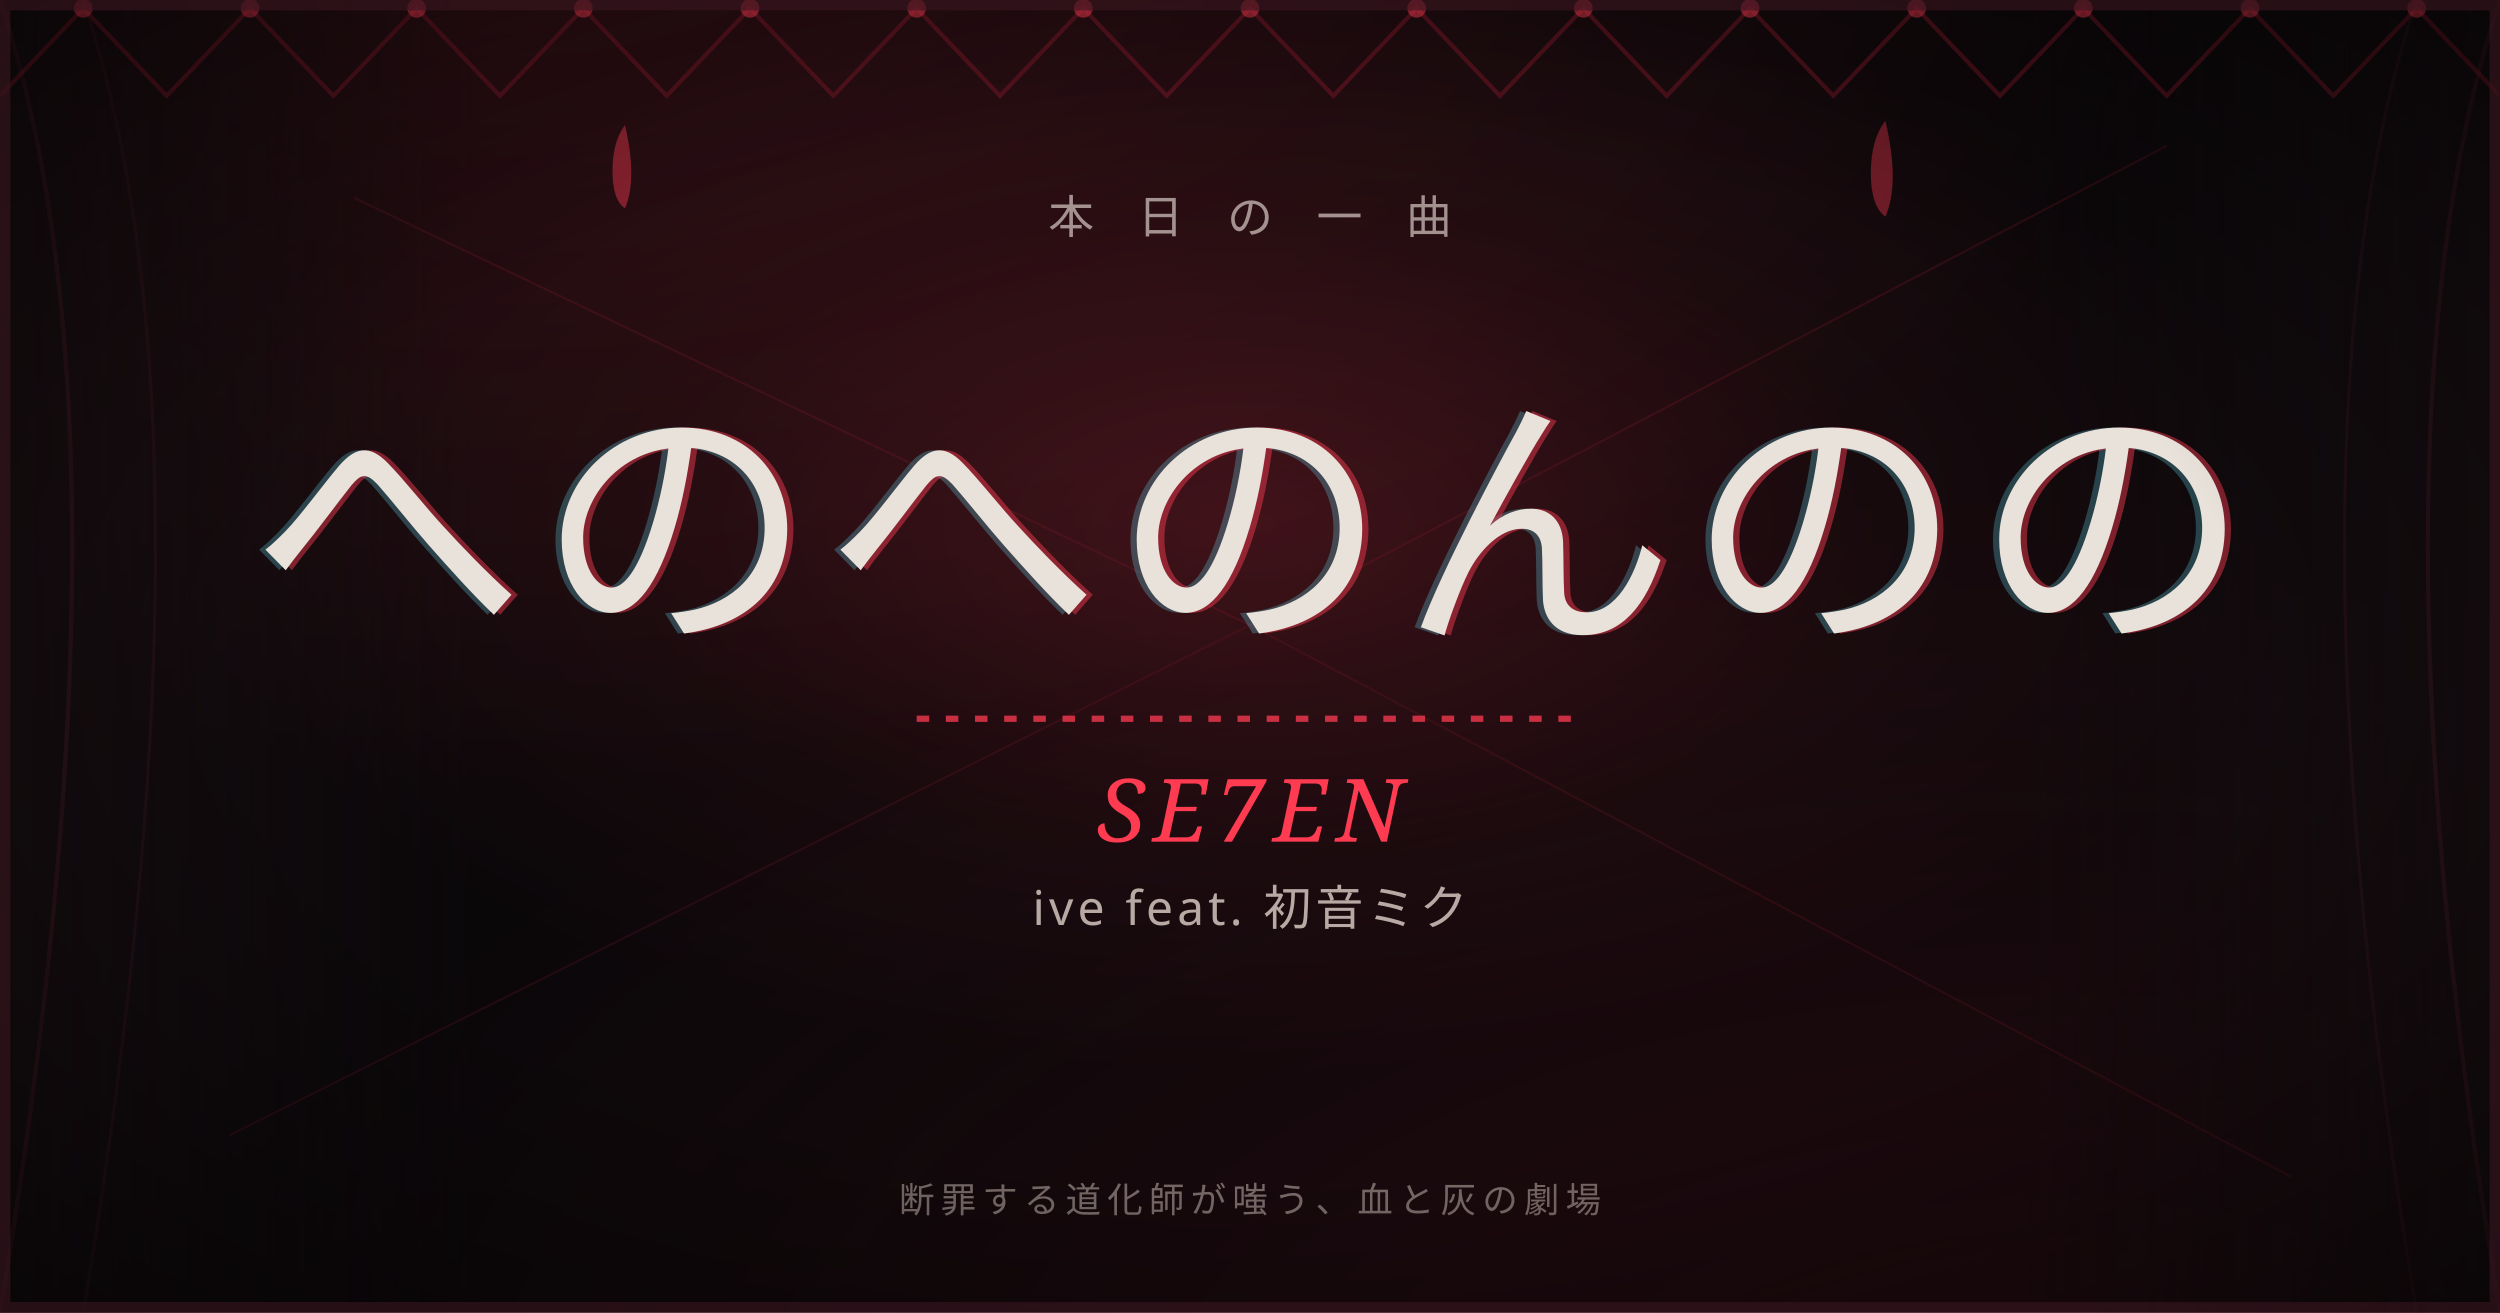
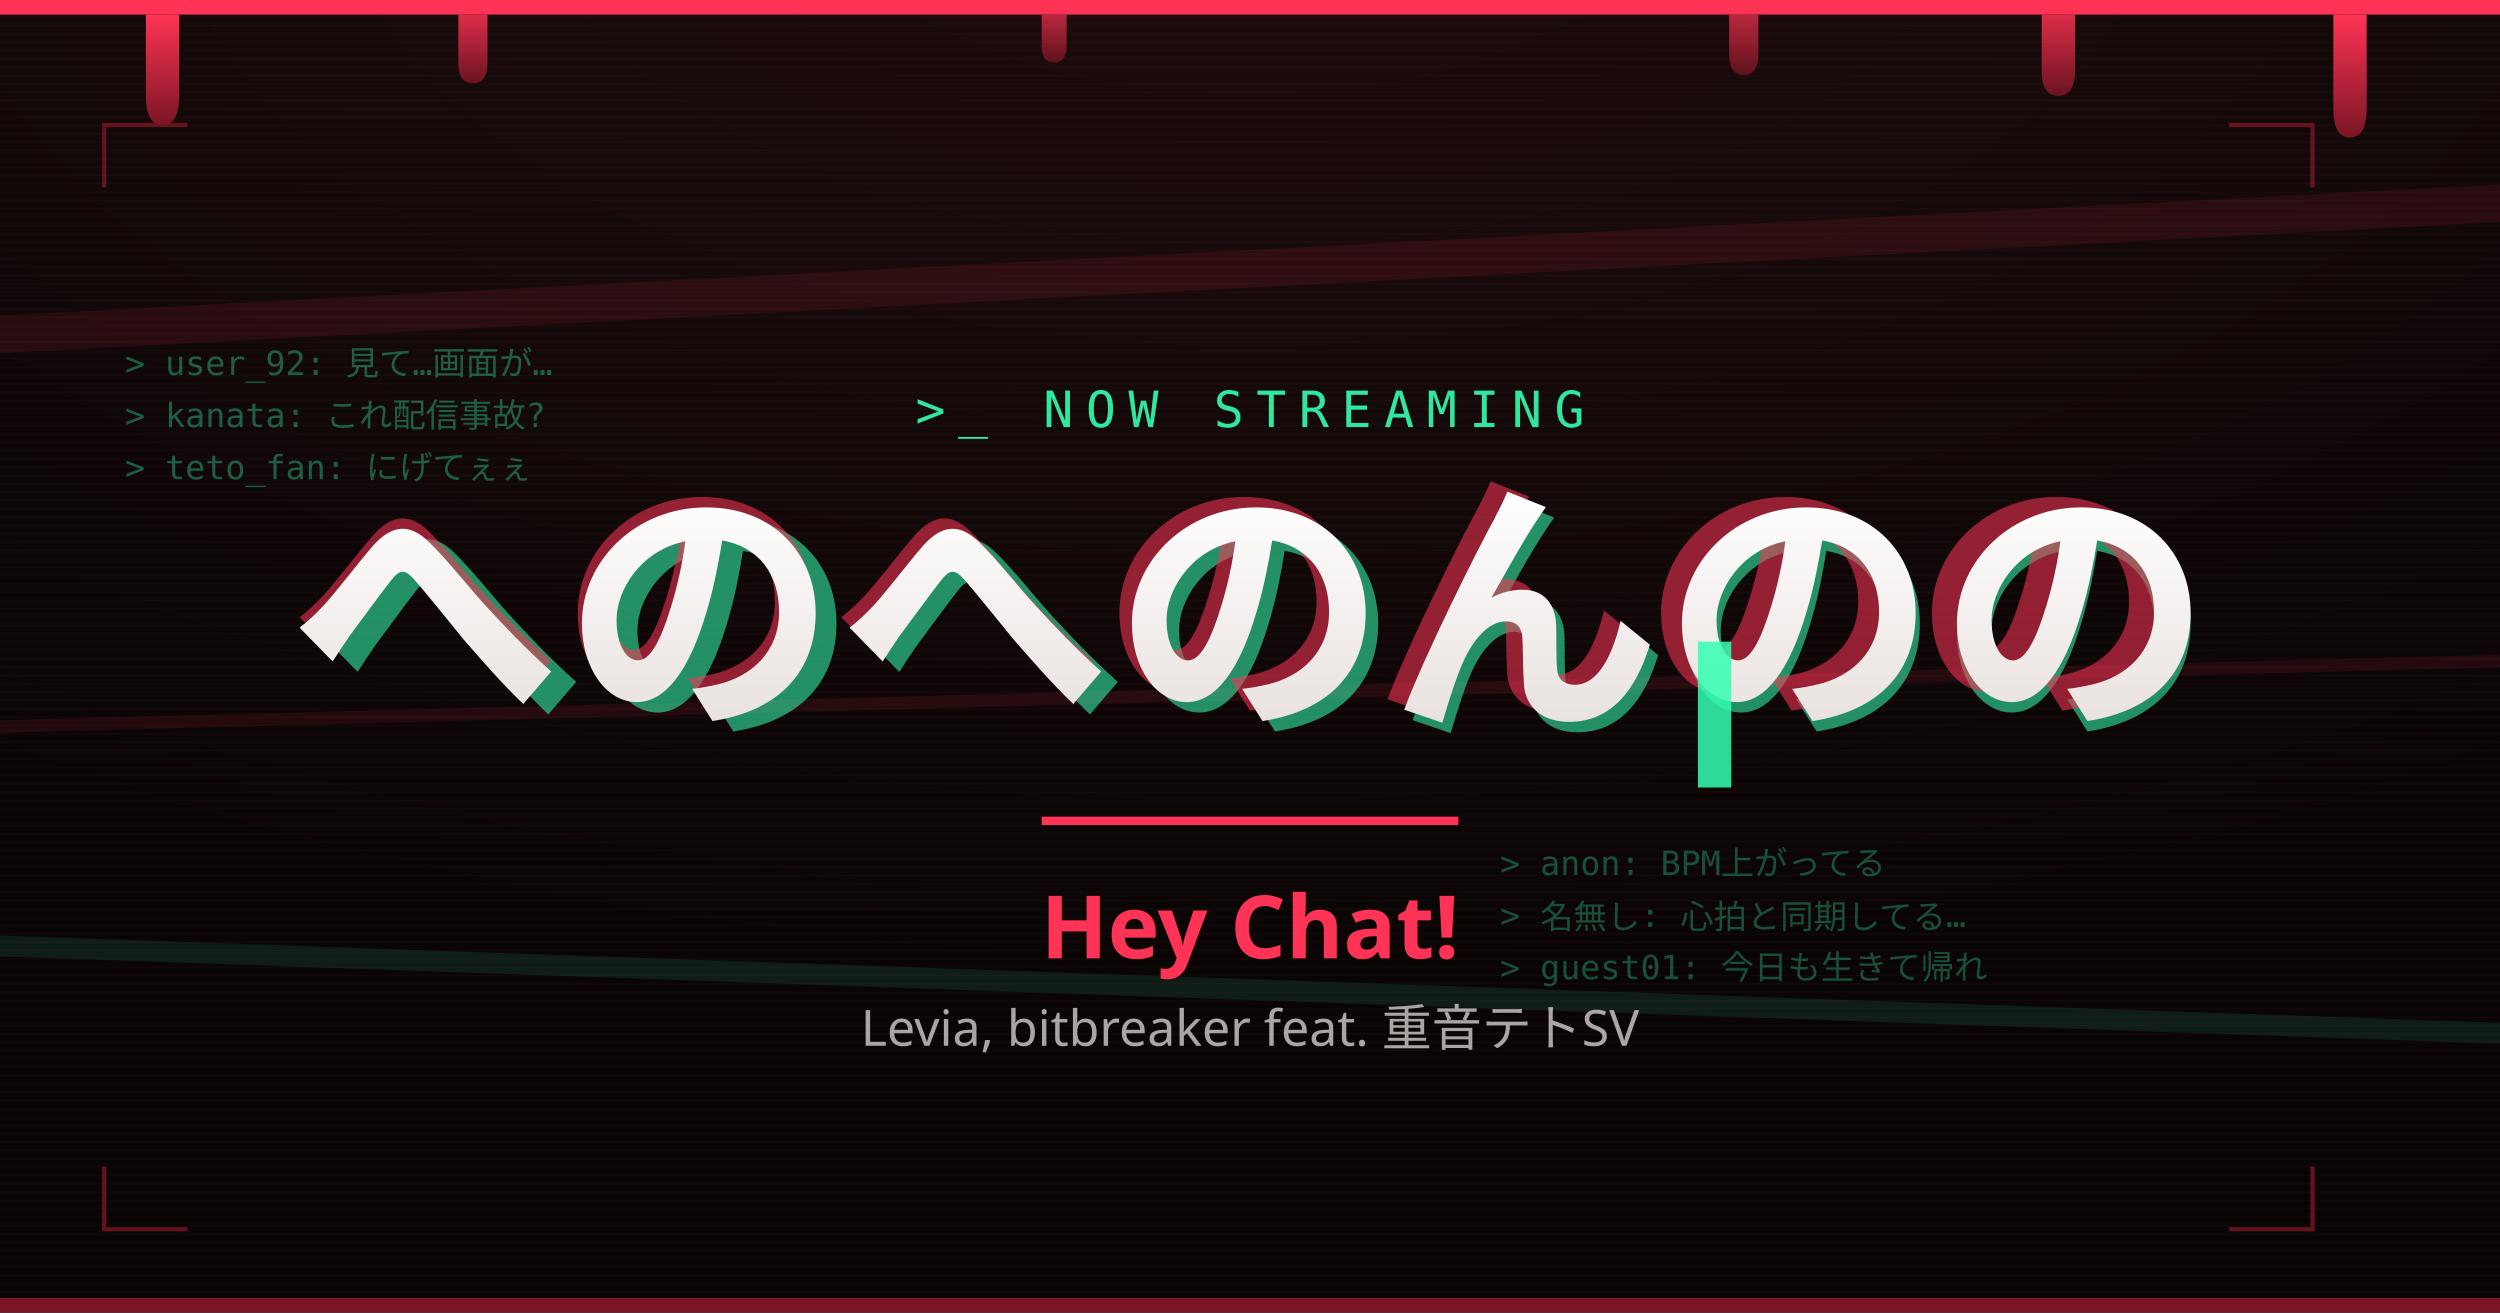
<svg xmlns="http://www.w3.org/2000/svg" width="1200" height="630" viewBox="0 0 1200 630">
  <defs>
-     <radialGradient id="glowTL" cx="20%" cy="-10%" r="70%">
-       <stop offset="0%" stop-color="#ff3b52" stop-opacity="0.16" />
-       <stop offset="100%" stop-color="#ff3b52" stop-opacity="0" />
+     <radialGradient id="bgGrad" cx="50%" cy="-10%" r="85%">
+       <stop offset="0%" stop-color="#1f0c0c" />
+       <stop offset="45%" stop-color="#150a0a" />
+       <stop offset="100%" stop-color="#0a0505" />
    </radialGradient>
-     <radialGradient id="glowBR" cx="82%" cy="112%" r="75%">
-       <stop offset="0%" stop-color="#7a1626" stop-opacity="0.22" />
-       <stop offset="100%" stop-color="#7a1626" stop-opacity="0" />
-     </radialGradient>
-     <radialGradient id="spot" cx="50%" cy="40%" r="42%">
-       <stop offset="0%" stop-color="#ff3b52" stop-opacity="0.20" />
-       <stop offset="60%" stop-color="#ff3b52" stop-opacity="0.05" />
-       <stop offset="100%" stop-color="#ff3b52" stop-opacity="0" />
-     </radialGradient>
-     <radialGradient id="vignette" cx="50%" cy="50%" r="72%">
-       <stop offset="55%" stop-color="#000000" stop-opacity="0" />
-       <stop offset="100%" stop-color="#000000" stop-opacity="0.55" />
-     </radialGradient>
-     <linearGradient id="curtainL" x1="0%" y1="0%" x2="100%" y2="0%">
-       <stop offset="0%" stop-color="#150d10" stop-opacity="0.95" />
-       <stop offset="100%" stop-color="#150d10" stop-opacity="0" />
+     <linearGradient id="dripGrad" x1="0" y1="0" x2="0" y2="1">
+       <stop offset="0%" stop-color="#ff3355" />
+       <stop offset="100%" stop-color="#7a1524" />
    </linearGradient>
-     <linearGradient id="curtainR" x1="100%" y1="0%" x2="0%" y2="0%">
-       <stop offset="0%" stop-color="#150d10" stop-opacity="0.95" />
-       <stop offset="100%" stop-color="#150d10" stop-opacity="0" />
+     <linearGradient id="titleGlow" x1="0" y1="0" x2="0" y2="1">
+       <stop offset="0%" stop-color="#ffffff" />
+       <stop offset="100%" stop-color="#e9e2df" />
    </linearGradient>
+     <pattern id="scan" width="4" height="4" patternUnits="userSpaceOnUse">
+       <rect width="4" height="4" fill="none" />
+       <line x1="0" y1="0" x2="4" y2="0" stroke="#ff3355" stroke-opacity="0.05" stroke-width="1" />
+     </pattern>
  </defs>
-   <rect x="0" y="0" width="1200" height="630" fill="#0a0709" />
-   <rect x="0" y="0" width="1200" height="630" fill="url(#glowTL)" />
-   <rect x="0" y="0" width="1200" height="630" fill="url(#glowBR)" />
-   <rect x="0" y="0" width="1200" height="630" fill="url(#spot)" />
-   <rect x="0" y="0" width="230" height="630" fill="url(#curtainL)" />
-   <rect x="970" y="0" width="230" height="630" fill="url(#curtainR)" />
-   <path d="M0,0 C60,180 30,450 0,630" fill="none" stroke="#3a1620" stroke-width="2" opacity="0.5" />
-   <path d="M40,0 C100,180 70,450 40,630" fill="none" stroke="#3a1620" stroke-width="1.5" opacity="0.35" />
-   <path d="M1200,0 C1140,180 1170,450 1200,630" fill="none" stroke="#3a1620" stroke-width="2" opacity="0.5" />
-   <path d="M1160,0 C1100,180 1130,450 1160,630" fill="none" stroke="#3a1620" stroke-width="1.5" opacity="0.35" />
-   <polyline points="0,46 40,4 80,46 120,4 160,46 200,4 240,46 280,4 320,46 360,4 400,46 440,4 480,46 520,4 560,46 600,4 640,46 680,4 720,46 760,4 800,46 840,4 880,46 920,4 960,46 1000,4 1040,46 1080,4 1120,46 1160,4 1200,46" fill="none" stroke="#7a1626" stroke-width="2" opacity="0.55" />
-   <circle cx="40" cy="4" r="4.5" fill="#ff3b52" opacity="0.55" />
-   <circle cx="120" cy="4" r="4.5" fill="#ff3b52" opacity="0.5" />
-   <circle cx="200" cy="4" r="4.5" fill="#ff3b52" opacity="0.55" />
-   <circle cx="280" cy="4" r="4.5" fill="#ff3b52" opacity="0.5" />
-   <circle cx="360" cy="4" r="4.5" fill="#ff3b52" opacity="0.55" />
-   <circle cx="440" cy="4" r="4.5" fill="#ff3b52" opacity="0.5" />
-   <circle cx="520" cy="4" r="4.5" fill="#ff3b52" opacity="0.55" />
-   <circle cx="600" cy="4" r="4.5" fill="#ff3b52" opacity="0.5" />
-   <circle cx="680" cy="4" r="4.5" fill="#ff3b52" opacity="0.55" />
-   <circle cx="760" cy="4" r="4.5" fill="#ff3b52" opacity="0.5" />
-   <circle cx="840" cy="4" r="4.5" fill="#ff3b52" opacity="0.55" />
-   <circle cx="920" cy="4" r="4.5" fill="#ff3b52" opacity="0.5" />
-   <circle cx="1000" cy="4" r="4.5" fill="#ff3b52" opacity="0.55" />
-   <circle cx="1080" cy="4" r="4.5" fill="#ff3b52" opacity="0.5" />
-   <circle cx="1160" cy="4" r="4.5" fill="#ff3b52" opacity="0.55" />
-   <path d="M600,300 L170,95" stroke="#7a1626" stroke-width="1" opacity="0.28" />
-   <path d="M600,300 L1040,70" stroke="#7a1626" stroke-width="1" opacity="0.28" />
-   <path d="M600,300 L110,545" stroke="#7a1626" stroke-width="1" opacity="0.22" />
-   <path d="M600,300 L1100,565" stroke="#7a1626" stroke-width="1" opacity="0.22" />
-   <path d="M300,60 q6,26 0,40 q-6,-4 -6,-18 q0,-14 6,-22 z" fill="#ff3b52" opacity="0.45" />
-   <path d="M905,58 q7,30 0,46 q-7,-5 -7,-21 q0,-16 7,-25 z" fill="#ff3b52" opacity="0.4" />
-   <text x="600" y="112" text-anchor="middle" font-family="sans-serif" font-size="22" fill="#b9a9a4" letter-spacing="8" opacity="0.85">本 日 の 一 曲</text>
-   <text x="597" y="300" text-anchor="middle" font-family="serif" font-size="132" fill="#5ac8dc" opacity="0.30" letter-spacing="6">へのへのんのの</text>
-   <text x="603" y="300" text-anchor="middle" font-family="serif" font-size="132" fill="#ff3b52" opacity="0.45" letter-spacing="6">へのへのんのの</text>
-   <text x="600" y="300" text-anchor="middle" font-family="serif" font-size="132" fill="#e9e2da" letter-spacing="6">へのへのんのの</text>
-   <line x1="440" y1="345" x2="760" y2="345" stroke="#ff3b52" stroke-width="3" stroke-dasharray="6 8" opacity="0.75" />
-   <text x="600" y="404" text-anchor="middle" font-family="serif" font-style="italic" font-size="42" fill="#ff3b52" letter-spacing="4">SE7EN</text>
-   <text x="600" y="444" text-anchor="middle" font-family="sans-serif" font-size="23" fill="#b9a9a4" letter-spacing="2">ive feat. 初音ミク</text>
-   <text x="600" y="582" text-anchor="middle" font-family="sans-serif" font-size="17" fill="#b9a9a4" letter-spacing="3" opacity="0.6">断罪する道化師が嗤う、血と灰の劇場</text>
-   <rect x="0" y="0" width="1200" height="630" fill="url(#vignette)" />
-   <rect x="0" y="0" width="1200" height="630" fill="none" stroke="#3a1620" stroke-width="10" opacity="0.6" />
+   <rect x="0" y="0" width="1200" height="630" fill="#0a0505" />
+   <rect x="0" y="0" width="1200" height="630" fill="url(#bgGrad)" />
+   <rect x="0" y="0" width="1200" height="630" fill="url(#scan)" />
+   <g opacity="0.10">
+     <rect x="-100" y="120" width="1500" height="18" fill="#ff3355" transform="rotate(-3 600 129)" />
+     <rect x="-100" y="470" width="1500" height="10" fill="#33ffb0" transform="rotate(2 600 475)" />
+     <rect x="-100" y="330" width="1500" height="6" fill="#ff3355" transform="rotate(-1.5 600 333)" />
+   </g>
+   <rect x="0" y="0" width="1200" height="7" fill="#ff3355" />
+   <g>
+     <path d="M 70 7 L 70 46 Q 70 60 78 60 Q 86 60 86 46 L 86 7 Z" fill="url(#dripGrad)" />
+     <path d="M 220 7 L 220 30 Q 220 40 227 40 Q 234 40 234 30 L 234 7 Z" fill="url(#dripGrad)" opacity="0.85" />
+     <path d="M 980 7 L 980 34 Q 980 46 988 46 Q 996 46 996 34 L 996 7 Z" fill="url(#dripGrad)" opacity="0.85" />
+     <path d="M 1120 7 L 1120 52 Q 1120 66 1128 66 Q 1136 66 1136 52 L 1136 7 Z" fill="url(#dripGrad)" />
+     <path d="M 500 7 L 500 22 Q 500 30 506 30 Q 512 30 512 22 L 512 7 Z" fill="url(#dripGrad)" opacity="0.7" />
+     <path d="M 830 7 L 830 26 Q 830 36 837 36 Q 844 36 844 26 L 844 7 Z" fill="url(#dripGrad)" opacity="0.7" />
+   </g>
+   <g stroke="#7a1524" stroke-width="2" fill="none" opacity="0.8">
+     <path d="M 50 90 L 50 60 L 90 60" />
+     <path d="M 1110 90 L 1110 60 L 1070 60" />
+     <path d="M 50 560 L 50 590 L 90 590" />
+     <path d="M 1110 560 L 1110 590 L 1070 590" />
+   </g>
+   <g font-family="monospace" font-size="16" fill="#33ffb0" opacity="0.35">
+     <text x="60" y="180">&gt; user_92: 見て…画面が…</text>
+     <text x="60" y="205">&gt; kanata: これ配信事故?</text>
+     <text x="60" y="230">&gt; teto_fan: にげてぇぇ</text>
+   </g>
+   <g font-family="monospace" font-size="16" fill="#33ffb0" opacity="0.30">
+     <text x="720" y="420">&gt; anon: BPM上がってる</text>
+     <text x="720" y="445">&gt; 名無し: 心拍と同期してる…</text>
+     <text x="720" y="470">&gt; guest01: 今日も生きて帰れ</text>
+   </g>
+   <text x="600" y="205" text-anchor="middle" font-family="monospace" font-size="24" letter-spacing="6" fill="#33ffb0" opacity="0.9">&gt;_ NOW STREAMING</text>
+   <text x="606" y="345" text-anchor="middle" font-family="sans-serif" font-weight="900" font-size="130" fill="#33ffb0" opacity="0.55">へのへのんのの</text>
+   <text x="594" y="335" text-anchor="middle" font-family="sans-serif" font-weight="900" font-size="130" fill="#ff3355" opacity="0.55">へのへのんのの</text>
+   <text x="600" y="340" text-anchor="middle" font-family="sans-serif" font-weight="900" font-size="130" fill="url(#titleGlow)" letter-spacing="2">へのへのんのの</text>
+   <rect x="500" y="392" width="200" height="4" fill="#ff3355" />
+   <text x="600" y="460" text-anchor="middle" font-family="sans-serif" font-weight="700" font-size="42" fill="#ff3355">Hey Chat!</text>
+   <text x="600" y="502" text-anchor="middle" font-family="sans-serif" font-size="24" fill="#e9e2df" opacity="0.72">Levia, bitbreaker feat. 重音テトSV</text>
+   <rect x="815" y="308" width="16" height="70" fill="#33ffb0" opacity="0.85" />
+   <rect x="0" y="623" width="1200" height="7" fill="#7a1524" />
</svg>
